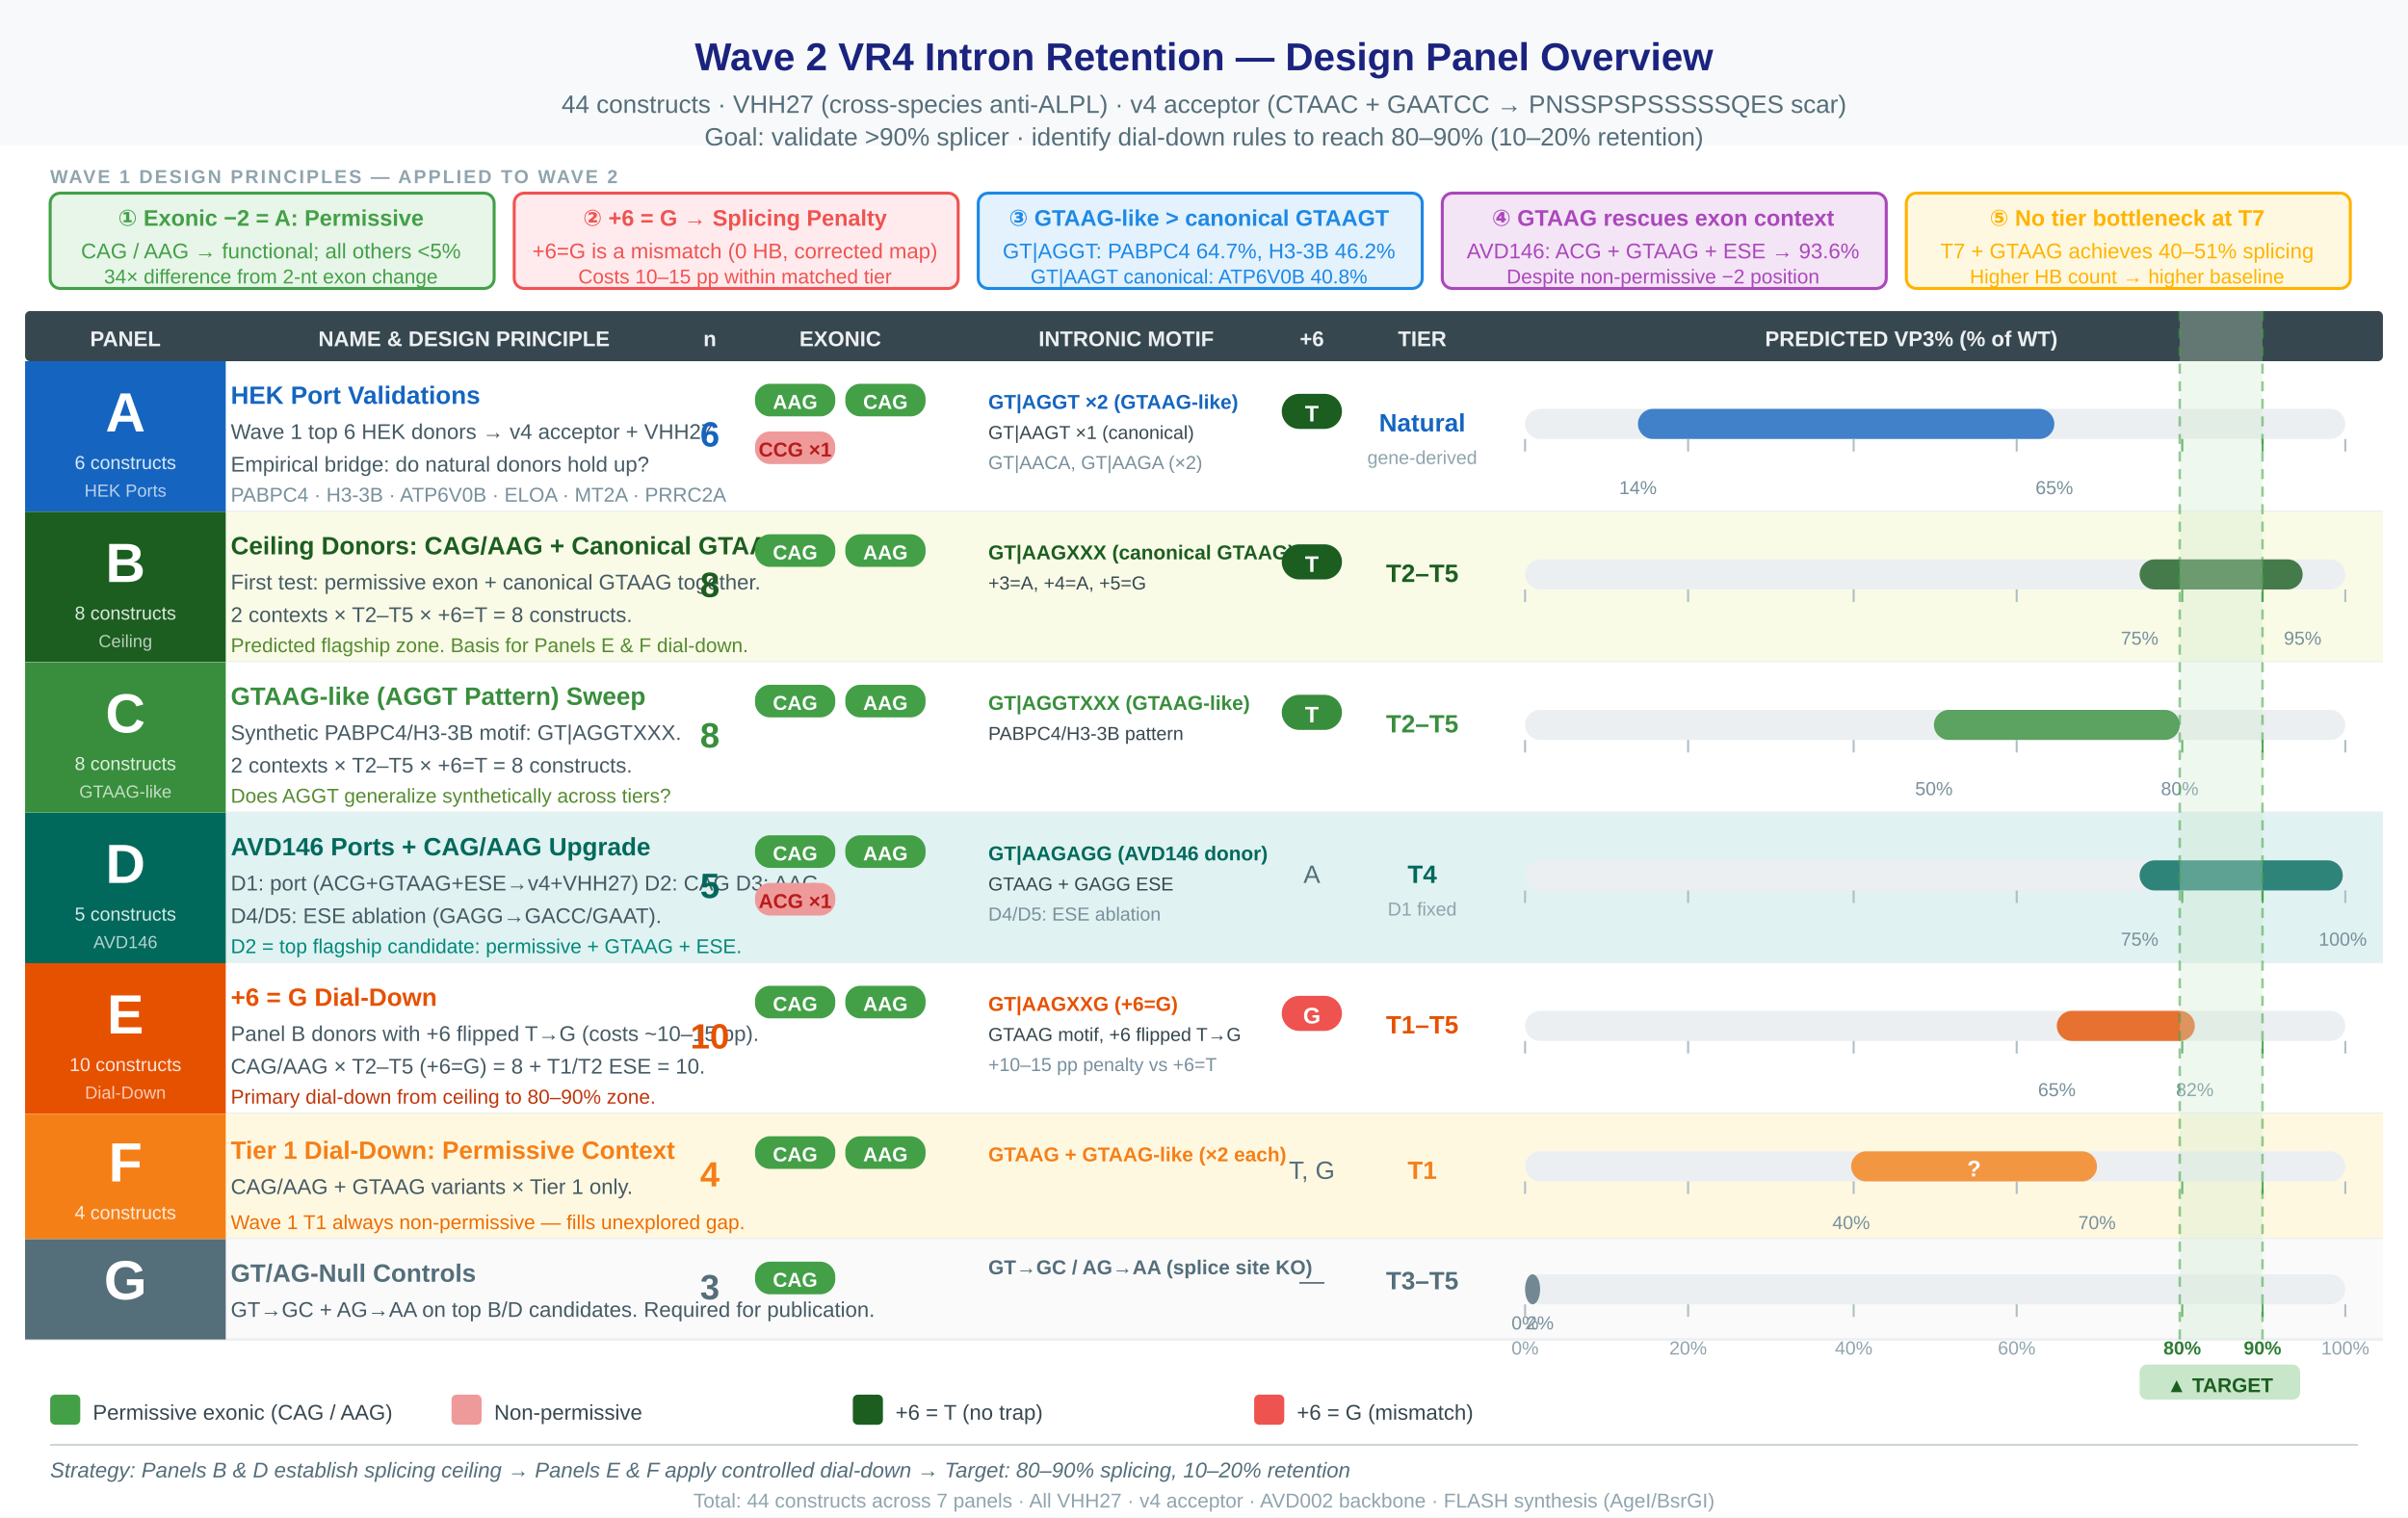
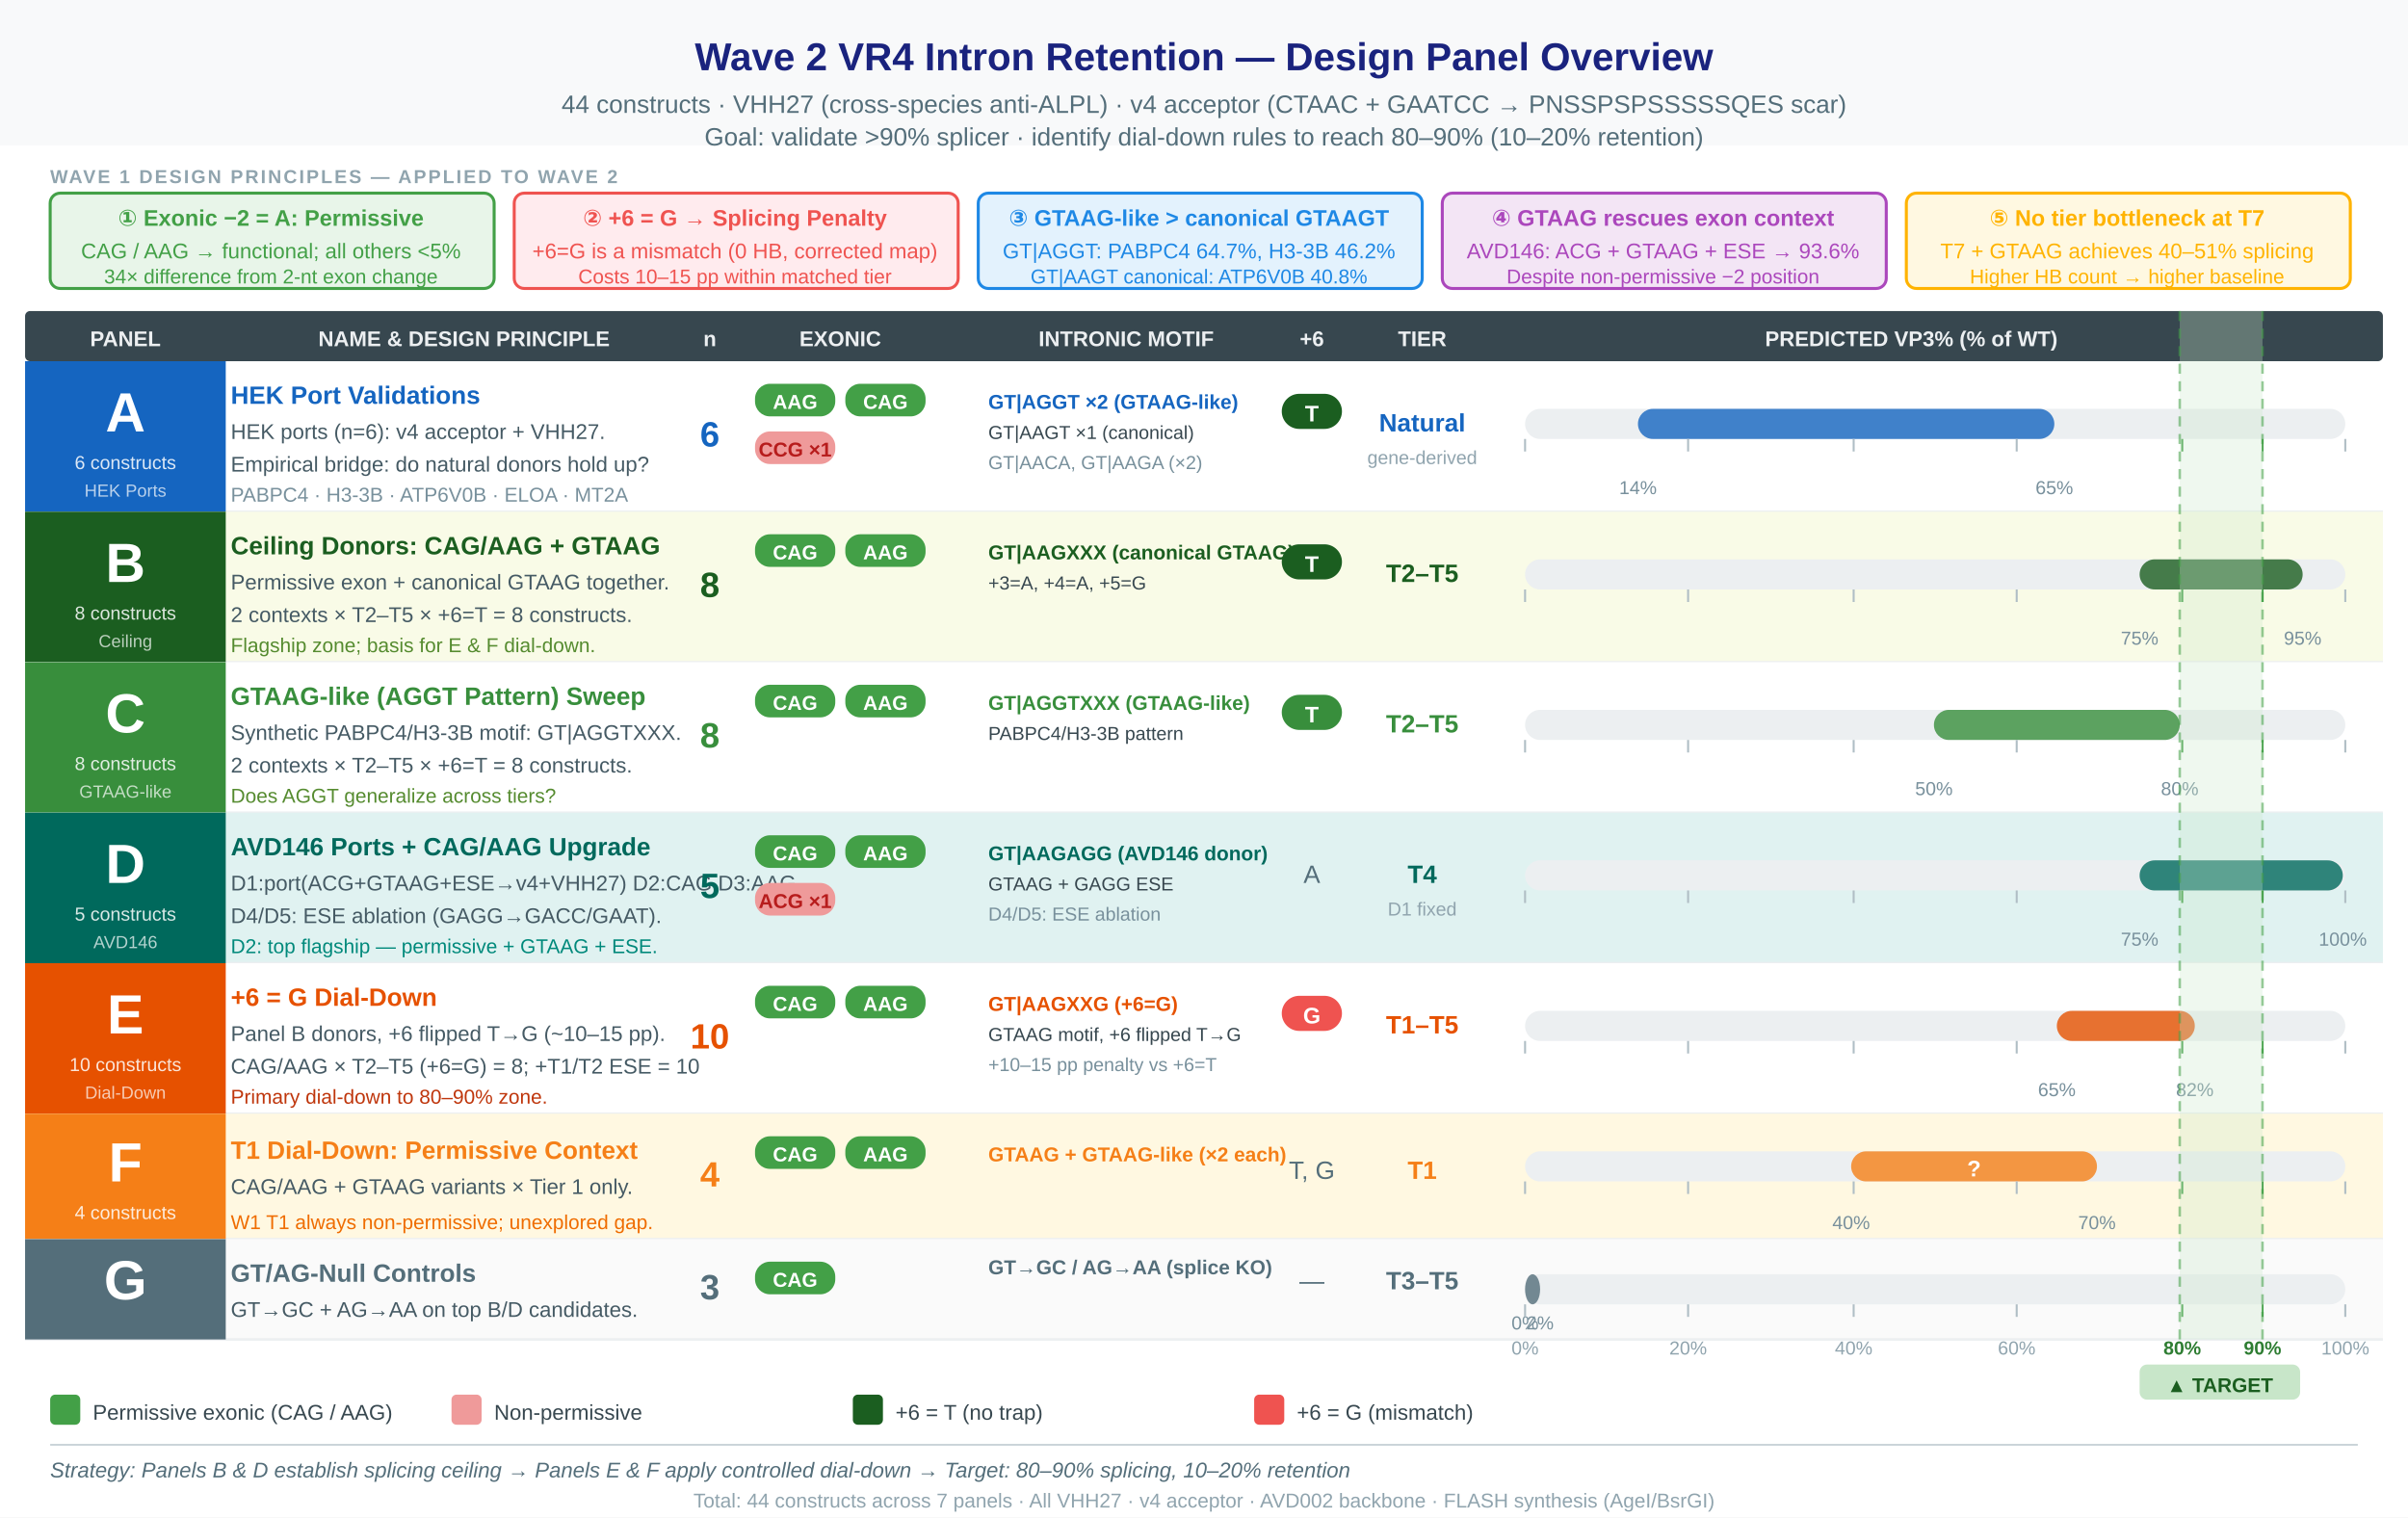
<svg xmlns="http://www.w3.org/2000/svg" viewBox="0 0 960 605" width="960" height="605">
  <defs>
    <style>text{font-family:Arial,Helvetica,sans-serif}</style>
  </defs>
  <rect x="0" y="0" width="960" height="605" fill="white" />
  <rect width="960" height="58" fill="#F8F9FA" />
  <text x="480" y="28" text-anchor="middle" font-size="15.5" font-weight="bold" fill="#1A237E" data-fig-role="title">Wave 2 VR4 Intron Retention — Design Panel Overview</text>
  <text x="480" y="45" text-anchor="middle" font-size="10" fill="#546E7A" data-fig-role="subtitle">44 constructs · VHH27 (cross-species anti-ALPL) · v4 acceptor (CTAAC + GAATCC → PNSSPSPSSSSSQES scar)</text>
  <text x="480" y="58" text-anchor="middle" font-size="10" fill="#546E7A">Goal: validate &gt;90% splicer · identify dial-down rules to reach 80–90% (10–20% retention)</text>
  <text x="20" y="73" font-size="7.5" font-weight="bold" fill="#90A4AE" letter-spacing="0.8">WAVE 1 DESIGN PRINCIPLES — APPLIED TO WAVE 2</text>
  <rect x="20" y="77" width="177" height="38" rx="4" fill="#E8F5E9" stroke="#43A047" stroke-width="1.2" />
  <text x="108" y="90" text-anchor="middle" font-size="9" font-weight="bold" fill="#43A047">① Exonic −2 = A: Permissive</text>
  <text x="108" y="103" text-anchor="middle" font-size="8.5" fill="#43A047">CAG / AAG → functional; all others &lt;5%</text>
  <text x="108" y="113" text-anchor="middle" font-size="8" fill="#43A047">34× difference from 2-nt exon change</text>
  <rect x="205" y="77" width="177" height="38" rx="4" fill="#FFEBEE" stroke="#EF5350" stroke-width="1.2" />
  <text x="293" y="90" text-anchor="middle" font-size="9" font-weight="bold" fill="#EF5350">② +6 = G → Splicing Penalty</text>
  <text x="293" y="103" text-anchor="middle" font-size="8.5" fill="#EF5350">+6=G is a mismatch (0 HB, corrected map)</text>
  <text x="293" y="113" text-anchor="middle" font-size="8" fill="#EF5350">Costs 10–15 pp within matched tier</text>
  <rect x="390" y="77" width="177" height="38" rx="4" fill="#E3F2FD" stroke="#1E88E5" stroke-width="1.2" />
  <text x="478" y="90" text-anchor="middle" font-size="9" font-weight="bold" fill="#1E88E5">③ GTAAG-like &gt; canonical GTAAGT</text>
  <text x="478" y="103" text-anchor="middle" font-size="8.5" fill="#1E88E5">GT|AGGT: PABPC4 64.7%, H3-3B 46.2%</text>
  <text x="478" y="113" text-anchor="middle" font-size="8" fill="#1E88E5">GT|AAGT canonical: ATP6V0B 40.8%</text>
  <rect x="575" y="77" width="177" height="38" rx="4" fill="#F3E5F5" stroke="#AB47BC" stroke-width="1.2" />
  <text x="663" y="90" text-anchor="middle" font-size="9" font-weight="bold" fill="#AB47BC">④ GTAAG rescues exon context</text>
  <text x="663" y="103" text-anchor="middle" font-size="8.5" fill="#AB47BC">AVD146: ACG + GTAAG + ESE → 93.6%</text>
  <text x="663" y="113" text-anchor="middle" font-size="8" fill="#AB47BC">Despite non-permissive −2 position</text>
  <rect x="760" y="77" width="177" height="38" rx="4" fill="#FFF8E1" stroke="#FFB300" stroke-width="1.2" />
  <text x="848" y="90" text-anchor="middle" font-size="9" font-weight="bold" fill="#FFB300">⑤ No tier bottleneck at T7</text>
  <text x="848" y="103" text-anchor="middle" font-size="8.5" fill="#FFB300">T7 + GTAAG achieves 40–51% splicing</text>
  <text x="848" y="113" text-anchor="middle" font-size="8" fill="#FFB300">Higher HB count → higher baseline</text>
  <rect x="10" y="124" width="940" height="20" fill="#37474F" rx="2" />
  <text x="50" y="138" text-anchor="middle" font-size="8.5" font-weight="bold" fill="#ECEFF1">PANEL</text>
  <text x="185" y="138" text-anchor="middle" font-size="8.5" font-weight="bold" fill="#ECEFF1">NAME &amp; DESIGN PRINCIPLE</text>
  <text x="283" y="138" text-anchor="middle" font-size="8.5" font-weight="bold" fill="#ECEFF1">n</text>
  <text x="335" y="138" text-anchor="middle" font-size="8.5" font-weight="bold" fill="#ECEFF1">EXONIC</text>
  <text x="449" y="138" text-anchor="middle" font-size="8.5" font-weight="bold" fill="#ECEFF1">INTRONIC MOTIF</text>
  <text x="523" y="138" text-anchor="middle" font-size="8.5" font-weight="bold" fill="#ECEFF1">+6</text>
  <text x="567" y="138" text-anchor="middle" font-size="8.5" font-weight="bold" fill="#ECEFF1">TIER</text>
  <text x="762" y="138" text-anchor="middle" font-size="8.5" font-weight="bold" fill="#ECEFF1">PREDICTED VP3% (% of WT)</text>
  <rect x="10" y="144" width="940" height="60" fill="#FFFFFF" />
  <line x1="10" y1="204" x2="950" y2="204" stroke="#ECEFF1" stroke-width="1" />
  <rect x="10" y="144" width="80" height="60" fill="#1565C0" />
  <text x="50" y="172" text-anchor="middle" font-size="22" font-weight="bold" fill="white">A</text>
  <text x="50" y="187" text-anchor="middle" font-size="7.5" fill="white" opacity="0.85">6 constructs</text>
  <text x="50" y="198" text-anchor="middle" font-size="7" fill="white" opacity="0.70">HEK Ports</text>
  <text x="92" y="161" font-size="10" font-weight="bold" fill="#1565C0">HEK Port Validations</text>
-   <text x="92" y="175" font-size="8.5" fill="#455A64">Wave 1 top 6 HEK donors → v4 acceptor + VHH27.</text>
+   <text x="92" y="175" font-size="8.5" fill="#455A64">HEK ports (n=6): v4 acceptor + VHH27.</text>
  <text x="92" y="188" font-size="8.5" fill="#455A64">Empirical bridge: do natural donors hold up?</text>
-   <text x="92" y="200" font-size="8" fill="#78909C">PABPC4 · H3-3B · ATP6V0B · ELOA · MT2A · PRRC2A</text>
+   <text x="92" y="200" font-size="8" fill="#78909C">PABPC4 · H3-3B · ATP6V0B · ELOA · MT2A</text>
  <text x="283" y="178" text-anchor="middle" font-size="14" font-weight="bold" fill="#1565C0">6</text>
  <rect x="301" y="153" width="32" height="13" rx="6" fill="#43A047" />
  <text x="317" y="163" text-anchor="middle" font-size="8" font-weight="bold" fill="white">AAG</text>
  <rect x="337" y="153" width="32" height="13" rx="6" fill="#43A047" />
  <text x="353" y="163" text-anchor="middle" font-size="8" font-weight="bold" fill="white">CAG</text>
  <rect x="301" y="172" width="32" height="13" rx="6" fill="#EF9A9A" />
  <text x="317" y="182" text-anchor="middle" font-size="8" font-weight="bold" fill="#B71C1C">CCG ×1</text>
  <text x="394" y="163" font-size="8" font-weight="bold" fill="#1565C0">GT|AGGT ×2  (GTAAG-like)</text>
  <text x="394" y="175" font-size="7.5" font-weight="normal" fill="#37474F">GT|AAGT ×1  (canonical)</text>
  <text x="394" y="187" font-size="7.5" font-weight="normal" fill="#78909C">GT|AACA, GT|AAGA  (×2)</text>
  <rect x="511" y="157" width="24" height="14" rx="7" fill="#1B5E20" />
  <text x="523" y="168" text-anchor="middle" font-size="9" font-weight="bold" fill="white">T</text>
  <text x="567" y="172" text-anchor="middle" font-size="10" font-weight="bold" fill="#1565C0">Natural</text>
  <text x="567" y="185" text-anchor="middle" font-size="7.5" fill="#90A4AE">gene-derived</text>
  <rect x="608" y="163" width="327" height="12" rx="6" fill="#ECEFF1" />
  <rect x="653" y="163" width="166" height="12" rx="6" fill="#1565C0" opacity="0.80" />
  <text x="653" y="197" text-anchor="middle" font-size="7.5" fill="#78909C">14%</text>
  <text x="819" y="197" text-anchor="middle" font-size="7.5" fill="#78909C">65%</text>
  <line x1="608" y1="175" x2="608" y2="180" stroke="#B0BEC5" stroke-width="0.8" />
  <line x1="673" y1="175" x2="673" y2="180" stroke="#B0BEC5" stroke-width="0.8" />
  <line x1="739" y1="175" x2="739" y2="180" stroke="#B0BEC5" stroke-width="0.8" />
  <line x1="804" y1="175" x2="804" y2="180" stroke="#B0BEC5" stroke-width="0.8" />
  <line x1="870" y1="175" x2="870" y2="180" stroke="#43A047" stroke-width="0.8" />
  <line x1="902" y1="175" x2="902" y2="180" stroke="#43A047" stroke-width="0.8" />
  <line x1="935" y1="175" x2="935" y2="180" stroke="#B0BEC5" stroke-width="0.8" />
  <rect x="10" y="204" width="940" height="60" fill="#F9FBE7" />
  <line x1="10" y1="264" x2="950" y2="264" stroke="#ECEFF1" stroke-width="1" />
  <rect x="10" y="204" width="80" height="60" fill="#1B5E20" />
  <text x="50" y="232" text-anchor="middle" font-size="22" font-weight="bold" fill="white">B</text>
  <text x="50" y="247" text-anchor="middle" font-size="7.5" fill="white" opacity="0.85">8 constructs</text>
  <text x="50" y="258" text-anchor="middle" font-size="7" fill="white" opacity="0.70">Ceiling</text>
-   <text x="92" y="221" font-size="10" font-weight="bold" fill="#1B5E20">Ceiling Donors: CAG/AAG + Canonical GTAAG</text>
-   <text x="92" y="235" font-size="8.5" fill="#455A64">First test: permissive exon + canonical GTAAG together.</text>
+   <text x="92" y="221" font-size="10" font-weight="bold" fill="#1B5E20">Ceiling Donors: CAG/AAG + GTAAG</text>
+   <text x="92" y="235" font-size="8.5" fill="#455A64">Permissive exon + canonical GTAAG together.</text>
  <text x="92" y="248" font-size="8.5" fill="#455A64">2 contexts × T2–T5 × +6=T = 8 constructs.</text>
-   <text x="92" y="260" font-size="8" fill="#558B2F">Predicted flagship zone. Basis for Panels E &amp; F dial-down.</text>
+   <text x="92" y="260" font-size="8" fill="#558B2F">Flagship zone; basis for E &amp; F dial-down.</text>
  <text x="283" y="238" text-anchor="middle" font-size="14" font-weight="bold" fill="#1B5E20">8</text>
  <rect x="301" y="213" width="32" height="13" rx="6" fill="#43A047" />
  <text x="317" y="223" text-anchor="middle" font-size="8" font-weight="bold" fill="white">CAG</text>
  <rect x="337" y="213" width="32" height="13" rx="6" fill="#43A047" />
  <text x="353" y="223" text-anchor="middle" font-size="8" font-weight="bold" fill="white">AAG</text>
  <text x="394" y="223" font-size="8" font-weight="bold" fill="#1B5E20">GT|AAGXXX  (canonical GTAAG)</text>
  <text x="394" y="235" font-size="7.5" font-weight="normal" fill="#37474F">+3=A, +4=A, +5=G</text>
  <rect x="511" y="217" width="24" height="14" rx="7" fill="#1B5E20" />
  <text x="523" y="228" text-anchor="middle" font-size="9" font-weight="bold" fill="white">T</text>
  <text x="567" y="232" text-anchor="middle" font-size="10" font-weight="bold" fill="#1B5E20">T2–T5</text>
  <rect x="608" y="223" width="327" height="12" rx="6" fill="#ECEFF1" />
  <rect x="853" y="223" width="65" height="12" rx="6" fill="#1B5E20" opacity="0.80" />
  <text x="853" y="257" text-anchor="middle" font-size="7.5" fill="#78909C">75%</text>
  <text x="918" y="257" text-anchor="middle" font-size="7.5" fill="#78909C">95%</text>
  <line x1="608" y1="235" x2="608" y2="240" stroke="#B0BEC5" stroke-width="0.8" />
  <line x1="673" y1="235" x2="673" y2="240" stroke="#B0BEC5" stroke-width="0.8" />
  <line x1="739" y1="235" x2="739" y2="240" stroke="#B0BEC5" stroke-width="0.8" />
  <line x1="804" y1="235" x2="804" y2="240" stroke="#B0BEC5" stroke-width="0.8" />
  <line x1="870" y1="235" x2="870" y2="240" stroke="#43A047" stroke-width="0.8" />
  <line x1="902" y1="235" x2="902" y2="240" stroke="#43A047" stroke-width="0.8" />
  <line x1="935" y1="235" x2="935" y2="240" stroke="#B0BEC5" stroke-width="0.8" />
  <rect x="10" y="264" width="940" height="60" fill="#FFFFFF" />
  <line x1="10" y1="324" x2="950" y2="324" stroke="#ECEFF1" stroke-width="1" />
  <rect x="10" y="264" width="80" height="60" fill="#388E3C" />
  <text x="50" y="292" text-anchor="middle" font-size="22" font-weight="bold" fill="white">C</text>
  <text x="50" y="307" text-anchor="middle" font-size="7.5" fill="white" opacity="0.85">8 constructs</text>
  <text x="50" y="318" text-anchor="middle" font-size="7" fill="white" opacity="0.70">GTAAG-like</text>
  <text x="92" y="281" font-size="10" font-weight="bold" fill="#388E3C">GTAAG-like (AGGT Pattern) Sweep</text>
  <text x="92" y="295" font-size="8.5" fill="#455A64">Synthetic PABPC4/H3-3B motif: GT|AGGTXXX.</text>
  <text x="92" y="308" font-size="8.5" fill="#455A64">2 contexts × T2–T5 × +6=T = 8 constructs.</text>
-   <text x="92" y="320" font-size="8" fill="#558B2F">Does AGGT generalize synthetically across tiers?</text>
+   <text x="92" y="320" font-size="8" fill="#558B2F">Does AGGT generalize across tiers?</text>
  <text x="283" y="298" text-anchor="middle" font-size="14" font-weight="bold" fill="#388E3C">8</text>
  <rect x="301" y="273" width="32" height="13" rx="6" fill="#43A047" />
  <text x="317" y="283" text-anchor="middle" font-size="8" font-weight="bold" fill="white">CAG</text>
  <rect x="337" y="273" width="32" height="13" rx="6" fill="#43A047" />
  <text x="353" y="283" text-anchor="middle" font-size="8" font-weight="bold" fill="white">AAG</text>
  <text x="394" y="283" font-size="8" font-weight="bold" fill="#388E3C">GT|AGGTXXX  (GTAAG-like)</text>
  <text x="394" y="295" font-size="7.5" font-weight="normal" fill="#37474F">PABPC4/H3-3B pattern</text>
  <rect x="511" y="277" width="24" height="14" rx="7" fill="#388E3C" />
  <text x="523" y="288" text-anchor="middle" font-size="9" font-weight="bold" fill="white">T</text>
  <text x="567" y="292" text-anchor="middle" font-size="10" font-weight="bold" fill="#388E3C">T2–T5</text>
  <rect x="608" y="283" width="327" height="12" rx="6" fill="#ECEFF1" />
  <rect x="771" y="283" width="98" height="12" rx="6" fill="#388E3C" opacity="0.80" />
  <text x="771" y="317" text-anchor="middle" font-size="7.5" fill="#78909C">50%</text>
  <text x="869" y="317" text-anchor="middle" font-size="7.5" fill="#78909C">80%</text>
  <line x1="608" y1="295" x2="608" y2="300" stroke="#B0BEC5" stroke-width="0.8" />
  <line x1="673" y1="295" x2="673" y2="300" stroke="#B0BEC5" stroke-width="0.8" />
  <line x1="739" y1="295" x2="739" y2="300" stroke="#B0BEC5" stroke-width="0.8" />
  <line x1="804" y1="295" x2="804" y2="300" stroke="#B0BEC5" stroke-width="0.8" />
  <line x1="870" y1="295" x2="870" y2="300" stroke="#43A047" stroke-width="0.8" />
  <line x1="902" y1="295" x2="902" y2="300" stroke="#43A047" stroke-width="0.8" />
  <line x1="935" y1="295" x2="935" y2="300" stroke="#B0BEC5" stroke-width="0.8" />
  <rect x="10" y="324" width="940" height="60" fill="#E0F2F1" />
  <line x1="10" y1="384" x2="950" y2="384" stroke="#ECEFF1" stroke-width="1" />
  <rect x="10" y="324" width="80" height="60" fill="#00695C" />
  <text x="50" y="352" text-anchor="middle" font-size="22" font-weight="bold" fill="white">D</text>
  <text x="50" y="367" text-anchor="middle" font-size="7.5" fill="white" opacity="0.85">5 constructs</text>
  <text x="50" y="378" text-anchor="middle" font-size="7" fill="white" opacity="0.70">AVD146</text>
  <text x="92" y="341" font-size="10" font-weight="bold" fill="#00695C">AVD146 Ports + CAG/AAG Upgrade</text>
-   <text x="92" y="355" font-size="8.5" fill="#455A64">D1: port (ACG+GTAAG+ESE→v4+VHH27)  D2: CAG  D3: AAG</text>
+   <text x="92" y="355" font-size="8.5" fill="#455A64">D1:port(ACG+GTAAG+ESE→v4+VHH27) D2:CAG D3:AAG</text>
  <text x="92" y="368" font-size="8.5" fill="#455A64">D4/D5: ESE ablation (GAGG→GACC/GAAT).</text>
-   <text x="92" y="380" font-size="8" fill="#00897B">D2 = top flagship candidate: permissive + GTAAG + ESE.</text>
+   <text x="92" y="380" font-size="8" fill="#00897B">D2: top flagship — permissive + GTAAG + ESE.</text>
  <text x="283" y="358" text-anchor="middle" font-size="14" font-weight="bold" fill="#00695C">5</text>
  <rect x="301" y="333" width="32" height="13" rx="6" fill="#43A047" />
  <text x="317" y="343" text-anchor="middle" font-size="8" font-weight="bold" fill="white">CAG</text>
  <rect x="337" y="333" width="32" height="13" rx="6" fill="#43A047" />
  <text x="353" y="343" text-anchor="middle" font-size="8" font-weight="bold" fill="white">AAG</text>
  <rect x="301" y="352" width="32" height="13" rx="6" fill="#EF9A9A" />
  <text x="317" y="362" text-anchor="middle" font-size="8" font-weight="bold" fill="#B71C1C">ACG ×1</text>
  <text x="394" y="343" font-size="8" font-weight="bold" fill="#00695C">GT|AAGAGG  (AVD146 donor)</text>
  <text x="394" y="355" font-size="7.5" font-weight="normal" fill="#37474F">GTAAG + GAGG ESE</text>
  <text x="394" y="367" font-size="7.5" font-weight="normal" fill="#78909C">D4/D5: ESE ablation</text>
  <text x="523" y="352" text-anchor="middle" font-size="10" fill="#546E7A">A</text>
  <text x="567" y="352" text-anchor="middle" font-size="10" font-weight="bold" fill="#00695C">T4</text>
  <text x="567" y="365" text-anchor="middle" font-size="7.5" fill="#90A4AE">D1 fixed</text>
  <rect x="608" y="343" width="327" height="12" rx="6" fill="#ECEFF1" />
  <rect x="853" y="343" width="81" height="12" rx="6" fill="#00695C" opacity="0.80" />
  <text x="853" y="377" text-anchor="middle" font-size="7.5" fill="#78909C">75%</text>
  <text x="934" y="377" text-anchor="middle" font-size="7.5" fill="#78909C">100%</text>
  <line x1="608" y1="355" x2="608" y2="360" stroke="#B0BEC5" stroke-width="0.8" />
  <line x1="673" y1="355" x2="673" y2="360" stroke="#B0BEC5" stroke-width="0.8" />
  <line x1="739" y1="355" x2="739" y2="360" stroke="#B0BEC5" stroke-width="0.8" />
  <line x1="804" y1="355" x2="804" y2="360" stroke="#B0BEC5" stroke-width="0.8" />
  <line x1="870" y1="355" x2="870" y2="360" stroke="#43A047" stroke-width="0.8" />
  <line x1="902" y1="355" x2="902" y2="360" stroke="#43A047" stroke-width="0.8" />
  <line x1="935" y1="355" x2="935" y2="360" stroke="#B0BEC5" stroke-width="0.8" />
  <rect x="10" y="384" width="940" height="60" fill="#FFFFFF" />
  <line x1="10" y1="444" x2="950" y2="444" stroke="#ECEFF1" stroke-width="1" />
  <rect x="10" y="384" width="80" height="60" fill="#E65100" />
  <text x="50" y="412" text-anchor="middle" font-size="22" font-weight="bold" fill="white">E</text>
  <text x="50" y="427" text-anchor="middle" font-size="7.5" fill="white" opacity="0.85">10 constructs</text>
  <text x="50" y="438" text-anchor="middle" font-size="7" fill="white" opacity="0.70">Dial-Down</text>
  <text x="92" y="401" font-size="10" font-weight="bold" fill="#E65100">+6 = G Dial-Down</text>
-   <text x="92" y="415" font-size="8.5" fill="#455A64">Panel B donors with +6 flipped T→G (costs ~10–15 pp).</text>
-   <text x="92" y="428" font-size="8.5" fill="#455A64">CAG/AAG × T2–T5 (+6=G) = 8 + T1/T2 ESE = 10.</text>
-   <text x="92" y="440" font-size="8" fill="#BF360C">Primary dial-down from ceiling to 80–90% zone.</text>
+   <text x="92" y="415" font-size="8.5" fill="#455A64">Panel B donors, +6 flipped T→G (~10–15 pp).</text>
+   <text x="92" y="428" font-size="8.5" fill="#455A64">CAG/AAG × T2–T5 (+6=G) = 8; +T1/T2 ESE = 10</text>
+   <text x="92" y="440" font-size="8" fill="#BF360C">Primary dial-down to 80–90% zone.</text>
  <text x="283" y="418" text-anchor="middle" font-size="14" font-weight="bold" fill="#E65100">10</text>
  <rect x="301" y="393" width="32" height="13" rx="6" fill="#43A047" />
  <text x="317" y="403" text-anchor="middle" font-size="8" font-weight="bold" fill="white">CAG</text>
  <rect x="337" y="393" width="32" height="13" rx="6" fill="#43A047" />
  <text x="353" y="403" text-anchor="middle" font-size="8" font-weight="bold" fill="white">AAG</text>
  <text x="394" y="403" font-size="8" font-weight="bold" fill="#E65100">GT|AAGXXG  (+6=G)</text>
  <text x="394" y="415" font-size="7.5" font-weight="normal" fill="#37474F">GTAAG motif, +6 flipped T→G</text>
  <text x="394" y="427" font-size="7.5" font-weight="normal" fill="#78909C">+10–15 pp penalty vs +6=T</text>
  <rect x="511" y="397" width="24" height="14" rx="7" fill="#EF5350" />
  <text x="523" y="408" text-anchor="middle" font-size="9" font-weight="bold" fill="white">G</text>
  <text x="567" y="412" text-anchor="middle" font-size="10" font-weight="bold" fill="#E65100">T1–T5</text>
  <rect x="608" y="403" width="327" height="12" rx="6" fill="#ECEFF1" />
  <rect x="820" y="403" width="55" height="12" rx="6" fill="#E65100" opacity="0.80" />
  <text x="820" y="437" text-anchor="middle" font-size="7.5" fill="#78909C">65%</text>
  <text x="875" y="437" text-anchor="middle" font-size="7.5" fill="#78909C">82%</text>
  <line x1="608" y1="415" x2="608" y2="420" stroke="#B0BEC5" stroke-width="0.8" />
  <line x1="673" y1="415" x2="673" y2="420" stroke="#B0BEC5" stroke-width="0.8" />
  <line x1="739" y1="415" x2="739" y2="420" stroke="#B0BEC5" stroke-width="0.8" />
  <line x1="804" y1="415" x2="804" y2="420" stroke="#B0BEC5" stroke-width="0.8" />
  <line x1="870" y1="415" x2="870" y2="420" stroke="#43A047" stroke-width="0.8" />
  <line x1="902" y1="415" x2="902" y2="420" stroke="#43A047" stroke-width="0.8" />
  <line x1="935" y1="415" x2="935" y2="420" stroke="#B0BEC5" stroke-width="0.8" />
  <rect x="10" y="444" width="940" height="50" fill="#FFF8E1" />
  <line x1="10" y1="494" x2="950" y2="494" stroke="#ECEFF1" stroke-width="1" />
  <rect x="10" y="444" width="80" height="50" fill="#F57F17" />
  <text x="50" y="471" text-anchor="middle" font-size="22" font-weight="bold" fill="white">F</text>
  <text x="50" y="486" text-anchor="middle" font-size="7.5" fill="white" opacity="0.85">4 constructs</text>
-   <text x="92" y="462" font-size="10" font-weight="bold" fill="#F57F17">Tier 1 Dial-Down: Permissive Context</text>
+   <text x="92" y="462" font-size="10" font-weight="bold" fill="#F57F17">T1 Dial-Down: Permissive Context</text>
  <text x="92" y="476" font-size="8.5" fill="#455A64">CAG/AAG + GTAAG variants × Tier 1 only.</text>
-   <text x="92" y="490" font-size="8" fill="#EF6C00">Wave 1 T1 always non-permissive — fills unexplored gap.</text>
+   <text x="92" y="490" font-size="8" fill="#EF6C00">W1 T1 always non-permissive; unexplored gap.</text>
  <text x="283" y="473" text-anchor="middle" font-size="14" font-weight="bold" fill="#F57F17">4</text>
  <rect x="301" y="453" width="32" height="13" rx="6" fill="#43A047" />
  <text x="317" y="463" text-anchor="middle" font-size="8" font-weight="bold" fill="white">CAG</text>
  <rect x="337" y="453" width="32" height="13" rx="6" fill="#43A047" />
  <text x="353" y="463" text-anchor="middle" font-size="8" font-weight="bold" fill="white">AAG</text>
  <text x="394" y="463" font-size="8" font-weight="bold" fill="#F57F17">GTAAG + GTAAG-like (×2 each)</text>
  <text x="523" y="470" text-anchor="middle" font-size="10" fill="#546E7A">T, G</text>
  <text x="567" y="470" text-anchor="middle" font-size="10" font-weight="bold" fill="#F57F17">T1</text>
  <rect x="608" y="459" width="327" height="12" rx="6" fill="#ECEFF1" />
  <rect x="738" y="459" width="98" height="12" rx="6" fill="#F57F17" opacity="0.80" />
  <text x="787" y="469" text-anchor="middle" font-size="9" fill="white" font-weight="bold">?</text>
  <text x="738" y="490" text-anchor="middle" font-size="7.5" fill="#78909C">40%</text>
  <text x="836" y="490" text-anchor="middle" font-size="7.5" fill="#78909C">70%</text>
  <line x1="608" y1="471" x2="608" y2="476" stroke="#B0BEC5" stroke-width="0.8" />
  <line x1="673" y1="471" x2="673" y2="476" stroke="#B0BEC5" stroke-width="0.8" />
  <line x1="739" y1="471" x2="739" y2="476" stroke="#B0BEC5" stroke-width="0.8" />
  <line x1="804" y1="471" x2="804" y2="476" stroke="#B0BEC5" stroke-width="0.8" />
  <line x1="870" y1="471" x2="870" y2="476" stroke="#43A047" stroke-width="0.8" />
  <line x1="902" y1="471" x2="902" y2="476" stroke="#43A047" stroke-width="0.8" />
  <line x1="935" y1="471" x2="935" y2="476" stroke="#B0BEC5" stroke-width="0.8" />
  <rect x="10" y="494" width="940" height="40" fill="#FAFAFA" />
  <line x1="10" y1="534" x2="950" y2="534" stroke="#ECEFF1" stroke-width="1" />
  <rect x="10" y="494" width="80" height="40" fill="#546E7A" />
  <text x="50" y="518" text-anchor="middle" font-size="22" font-weight="bold" fill="white">G</text>
  <text x="92" y="511" font-size="10" font-weight="bold" fill="#546E7A">GT/AG-Null Controls</text>
-   <text x="92" y="525" font-size="8.5" fill="#455A64">GT→GC + AG→AA on top B/D candidates. Required for publication.</text>
+   <text x="92" y="525" font-size="8.5" fill="#455A64">GT→GC + AG→AA on top B/D candidates.</text>
  <text x="283" y="518" text-anchor="middle" font-size="14" font-weight="bold" fill="#546E7A">3</text>
  <rect x="301" y="503" width="32" height="13" rx="6" fill="#43A047" />
  <text x="317" y="513" text-anchor="middle" font-size="8" font-weight="bold" fill="white">CAG</text>
-   <text x="394" y="508" font-size="8" font-weight="bold" fill="#546E7A">GT→GC / AG→AA  (splice site KO)</text>
+   <text x="394" y="508" font-size="8" font-weight="bold" fill="#546E7A">GT→GC / AG→AA (splice KO)</text>
  <text x="523" y="514" text-anchor="middle" font-size="10" fill="#546E7A">—</text>
  <text x="567" y="514" text-anchor="middle" font-size="10" font-weight="bold" fill="#546E7A">T3–T5</text>
  <rect x="608" y="508" width="327" height="12" rx="6" fill="#ECEFF1" />
  <rect x="608" y="508" width="6" height="12" rx="6" fill="#546E7A" opacity="0.80" />
  <text x="608" y="530" text-anchor="middle" font-size="7.5" fill="#78909C">0%</text>
  <text x="614" y="530" text-anchor="middle" font-size="7.5" fill="#78909C">2%</text>
  <line x1="608" y1="520" x2="608" y2="525" stroke="#B0BEC5" stroke-width="0.8" />
  <line x1="673" y1="520" x2="673" y2="525" stroke="#B0BEC5" stroke-width="0.8" />
  <line x1="739" y1="520" x2="739" y2="525" stroke="#B0BEC5" stroke-width="0.8" />
  <line x1="804" y1="520" x2="804" y2="525" stroke="#B0BEC5" stroke-width="0.8" />
  <line x1="870" y1="520" x2="870" y2="525" stroke="#43A047" stroke-width="0.8" />
  <line x1="902" y1="520" x2="902" y2="525" stroke="#43A047" stroke-width="0.8" />
  <line x1="935" y1="520" x2="935" y2="525" stroke="#B0BEC5" stroke-width="0.8" />
  <rect x="869" y="124" width="33" height="410" fill="#C8E6C9" opacity="0.30" />
  <line x1="869" y1="124" x2="869" y2="534" stroke="#43A047" stroke-width="1" stroke-dasharray="4,3" opacity="0.55" />
  <line x1="902" y1="124" x2="902" y2="534" stroke="#43A047" stroke-width="1" stroke-dasharray="4,3" opacity="0.55" />
  <rect x="853" y="544" width="64" height="14" rx="3" fill="#C8E6C9" />
  <text x="885" y="555" text-anchor="middle" font-size="8" font-weight="bold" fill="#1B5E20">▲ TARGET</text>
  <text x="608" y="540" text-anchor="middle" font-size="7.5" fill="#90A4AE" font-weight="normal">0%</text>
  <text x="673" y="540" text-anchor="middle" font-size="7.5" fill="#90A4AE" font-weight="normal">20%</text>
  <text x="739" y="540" text-anchor="middle" font-size="7.5" fill="#90A4AE" font-weight="normal">40%</text>
  <text x="804" y="540" text-anchor="middle" font-size="7.5" fill="#90A4AE" font-weight="normal">60%</text>
  <text x="870" y="540" text-anchor="middle" font-size="7.5" fill="#2E7D32" font-weight="bold">80%</text>
  <text x="902" y="540" text-anchor="middle" font-size="7.5" fill="#2E7D32" font-weight="bold">90%</text>
  <text x="935" y="540" text-anchor="middle" font-size="7.5" fill="#90A4AE" font-weight="normal">100%</text>
  <rect x="20" y="556" width="12" height="12" rx="2" fill="#43A047" />
  <text x="37" y="566" font-size="8.5" fill="#37474F">Permissive exonic (CAG / AAG)</text>
  <rect x="180" y="556" width="12" height="12" rx="2" fill="#EF9A9A" />
  <text x="197" y="566" font-size="8.5" fill="#37474F">Non-permissive</text>
  <rect x="340" y="556" width="12" height="12" rx="2" fill="#1B5E20" />
  <text x="357" y="566" font-size="8.5" fill="#37474F">+6 = T (no trap)</text>
  <rect x="500" y="556" width="12" height="12" rx="2" fill="#EF5350" />
  <text x="517" y="566" font-size="8.5" fill="#37474F">+6 = G (mismatch)</text>
  <line x1="20" y1="576" x2="940" y2="576" stroke="#B0BEC5" stroke-width="0.5" />
  <text x="20" y="589" font-size="8.5" fill="#546E7A" font-style="italic">Strategy: Panels B &amp; D establish splicing ceiling  →  Panels E &amp; F apply controlled dial-down  →  Target: 80–90% splicing, 10–20% retention</text>
  <text x="480" y="601" text-anchor="middle" font-size="8" fill="#90A4AE">Total: 44 constructs across 7 panels  ·  All VHH27  ·  v4 acceptor  ·  AVD002 backbone  ·  FLASH synthesis (AgeI/BsrGI)</text>
</svg>
